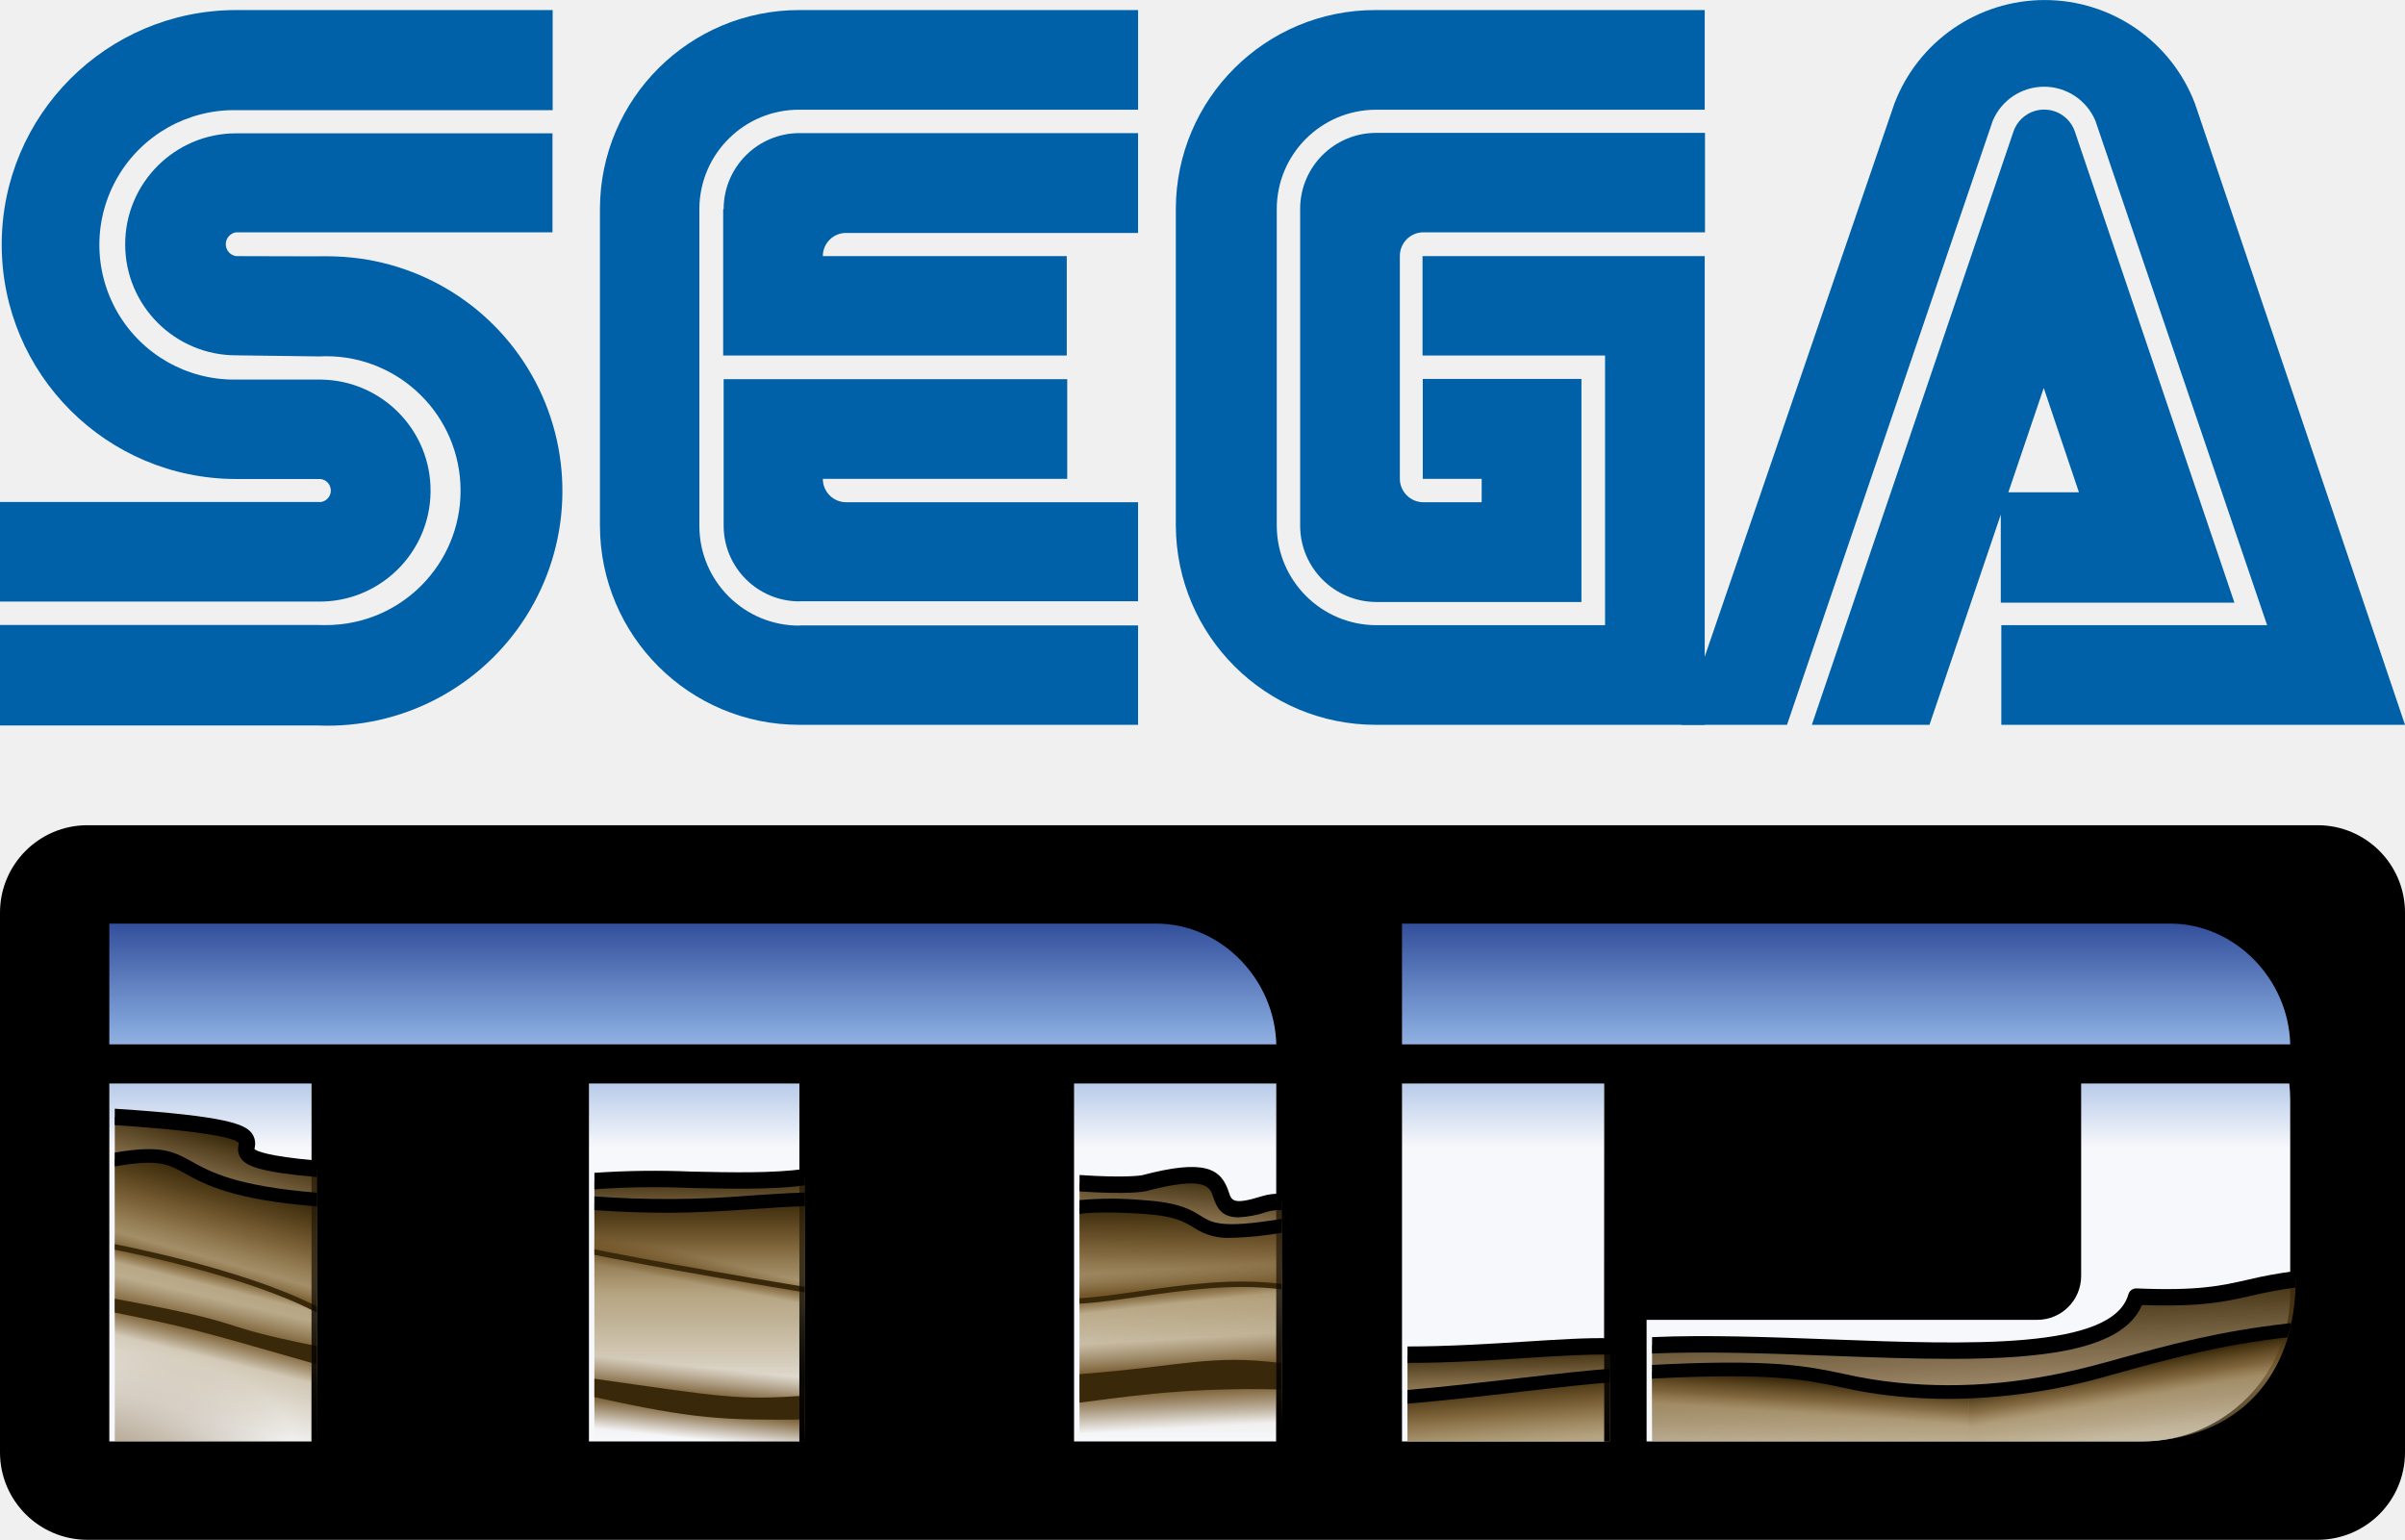
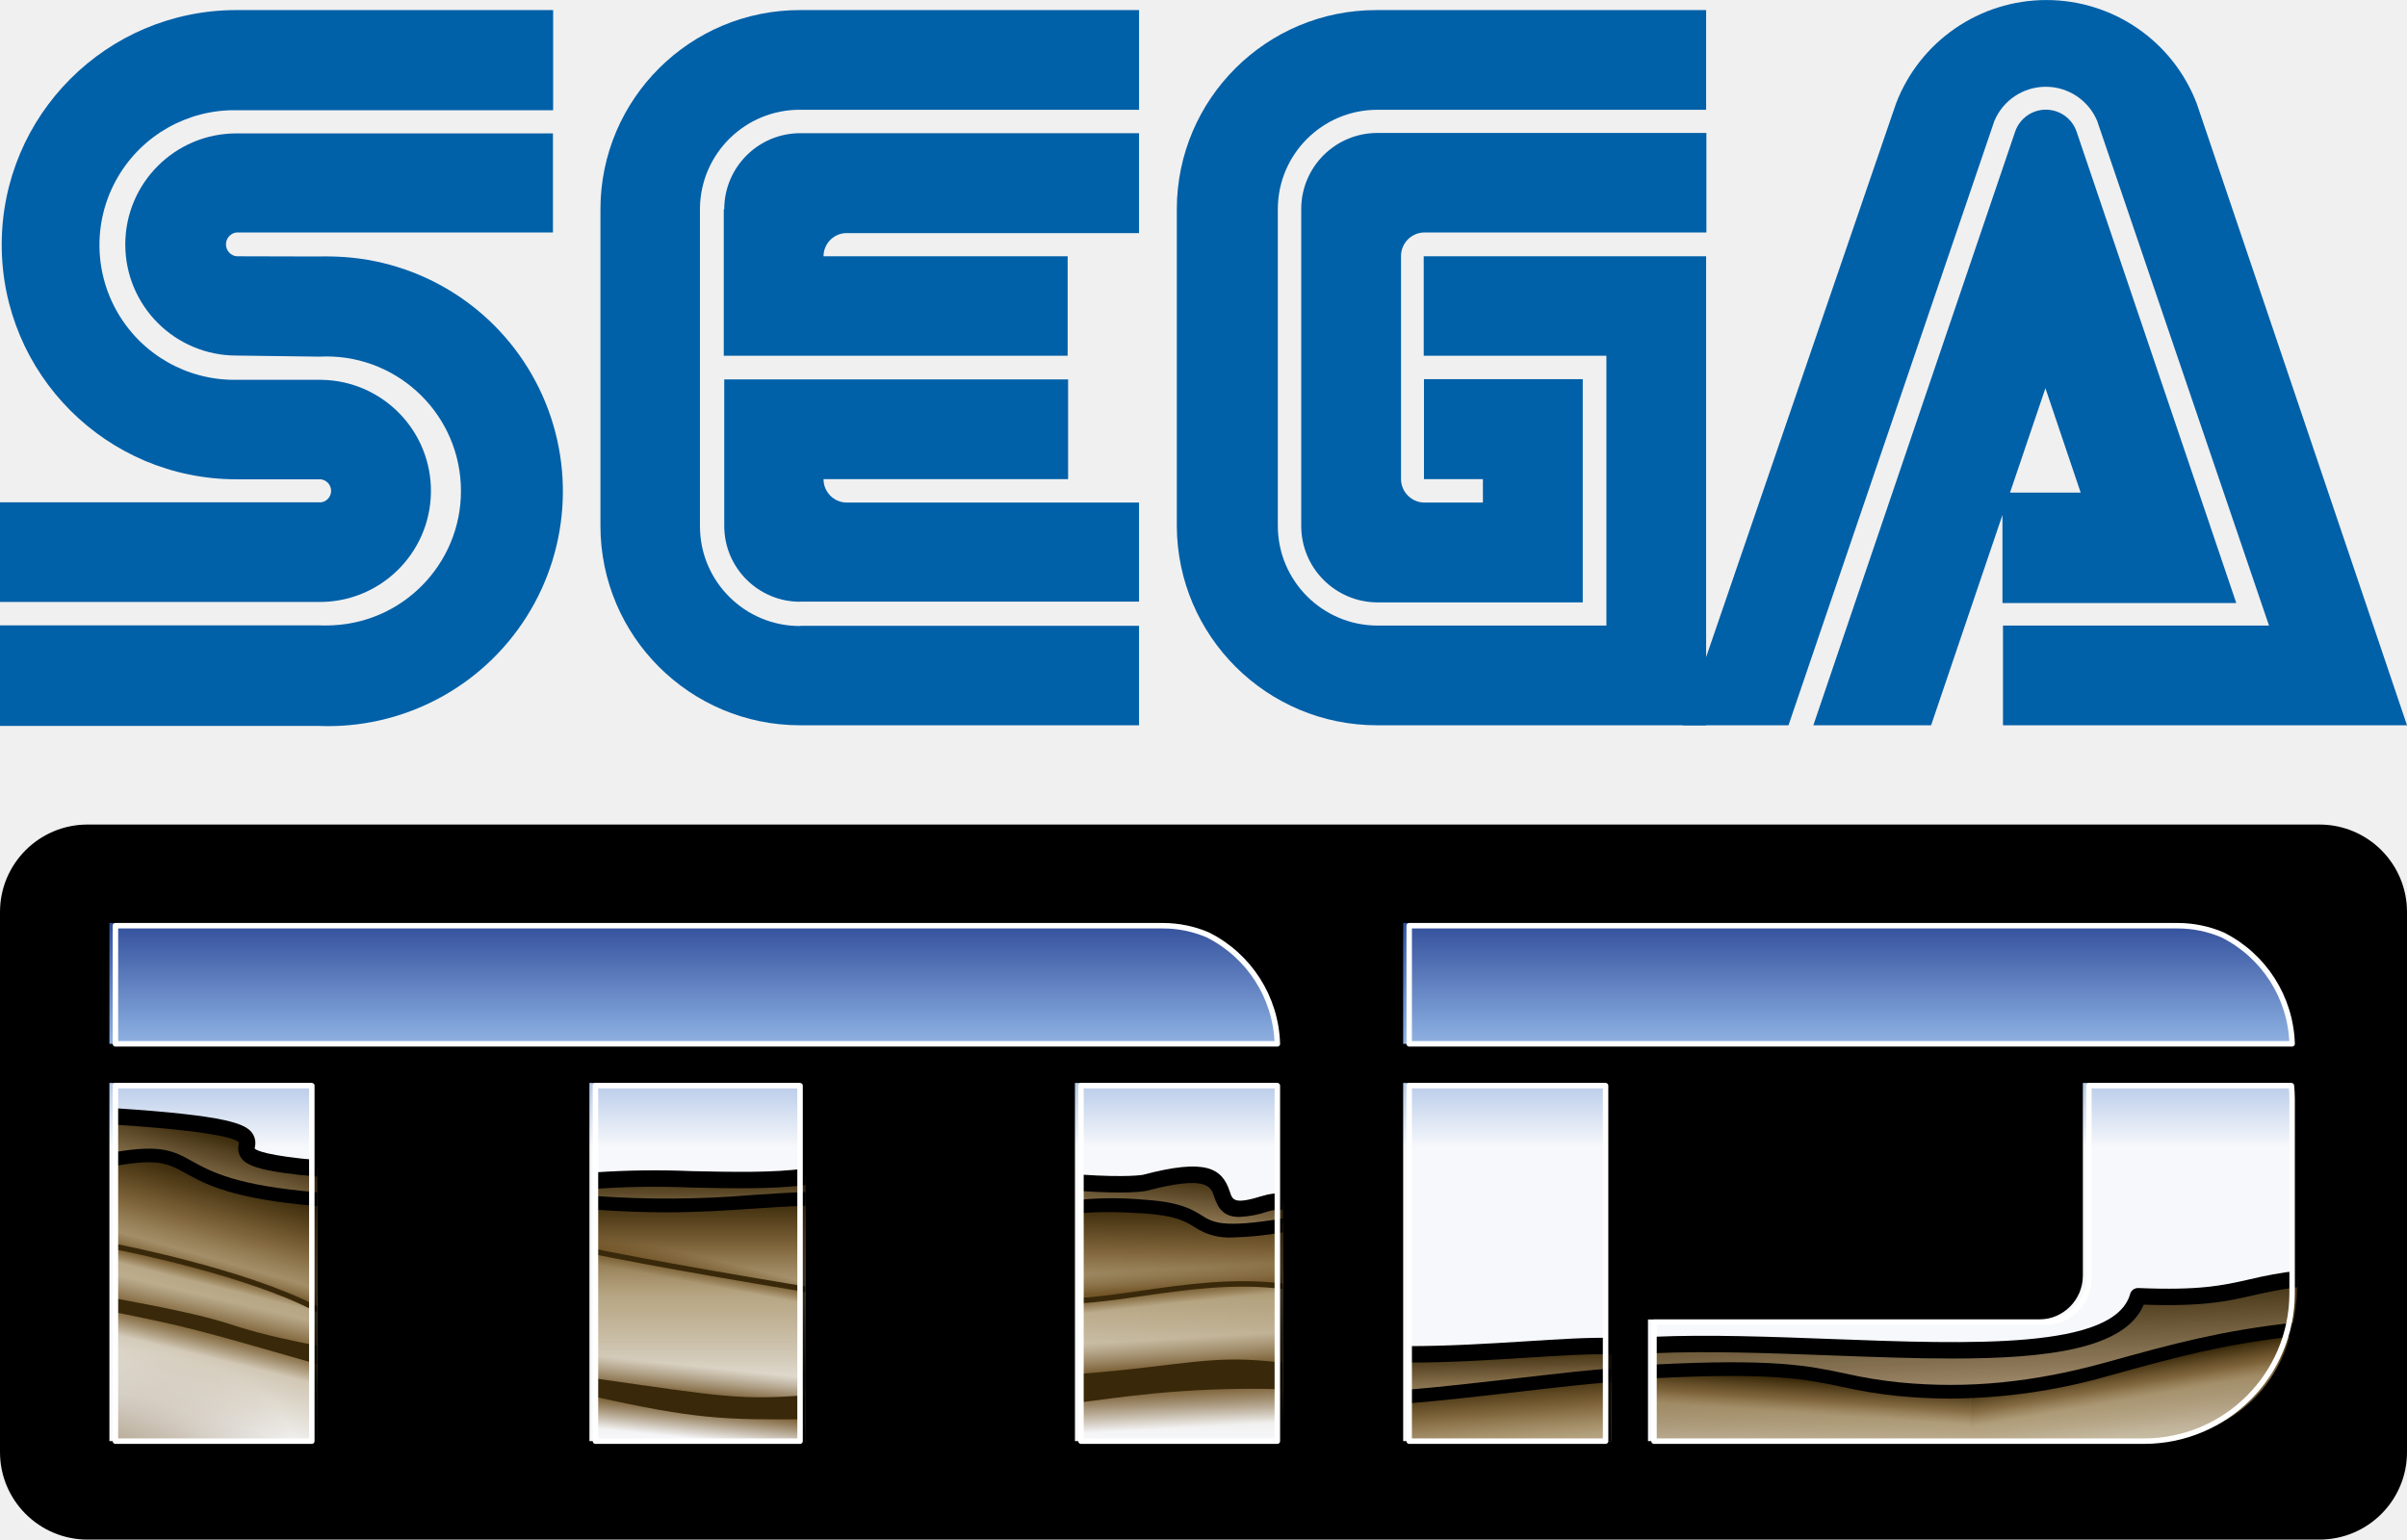
- <svg xmlns="http://www.w3.org/2000/svg" xmlns:xlink="http://www.w3.org/1999/xlink" id="Mega_Drive" data-name="Mega Drive" viewBox="0 0 440 281.741">
+ <svg xmlns="http://www.w3.org/2000/svg" xmlns:xlink="http://www.w3.org/1999/xlink" id="Mega_Drive" data-name="Mega Drive" viewBox="0 0 440 281.524">
  <defs>
-     <linearGradient id="linear-gradient" x1="337.75" y1="263.741" x2="337.75" y2="168.991" gradientUnits="userSpaceOnUse">
+     <linearGradient id="linear-gradient" x1="337.75" y1="263.524" x2="337.75" y2="168.774" gradientUnits="userSpaceOnUse">
      <stop offset="0.42" stop-color="#f7f8fb" />
      <stop offset="0.567" stop-color="#f7f8fb" />
      <stop offset="0.8" stop-color="#81a4da" />
      <stop offset="1" stop-color="#334f9b" />
    </linearGradient>
-     <linearGradient id="linear-gradient-2" x1="360.451" y1="236.037" x2="363.54" y2="295.024" gradientUnits="userSpaceOnUse">
+     <linearGradient id="linear-gradient-2" x1="360.451" y1="235.821" x2="363.54" y2="294.808" gradientUnits="userSpaceOnUse">
      <stop offset="0" stop-color="#39290a" />
      <stop offset="0.3" stop-color="#74572a" stop-opacity="0.7" />
      <stop offset="0.5" stop-color="#a48e61" stop-opacity="0.5" />
      <stop offset="1" stop-color="#a48e61" stop-opacity="0" />
    </linearGradient>
-     <linearGradient id="linear-gradient-3" x1="331.513" y1="252.704" x2="330.665" y2="264.831" gradientUnits="userSpaceOnUse">
+     <linearGradient id="linear-gradient-3" x1="331.513" y1="252.487" x2="330.665" y2="264.614" gradientUnits="userSpaceOnUse">
      <stop offset="0" stop-color="#39290a" />
      <stop offset="0.3" stop-color="#74572a" stop-opacity="0.7" />
      <stop offset="0.5" stop-color="#a48e61" stop-opacity="0.5" />
      <stop offset="1" stop-color="#a48e61" stop-opacity="0.1" />
    </linearGradient>
-     <linearGradient id="linear-gradient-4" x1="388.838" y1="249.706" x2="391.038" y2="262.183" xlink:href="#linear-gradient-3" />
-     <linearGradient id="linear-gradient-5" x1="275.776" y1="247.276" x2="276.706" y2="279.317" gradientUnits="userSpaceOnUse">
+     <linearGradient id="linear-gradient-4" x1="388.838" y1="249.489" x2="391.038" y2="261.966" xlink:href="#linear-gradient-3" />
+     <linearGradient id="linear-gradient-5" x1="275.776" y1="247.059" x2="276.706" y2="279.1" gradientUnits="userSpaceOnUse">
      <stop offset="0" stop-color="#39290a" />
      <stop offset="0.2" stop-color="#74572a" stop-opacity="0.8" />
      <stop offset="0.4" stop-color="#a48e61" stop-opacity="0.6" />
      <stop offset="1" stop-color="#a48e61" stop-opacity="0" />
    </linearGradient>
-     <linearGradient id="linear-gradient-6" x1="275.544" y1="252.813" x2="278.136" y2="281.29" xlink:href="#linear-gradient-5" />
-     <linearGradient id="linear-gradient-7" x1="294" y1="198.241" x2="294" y2="263.741" gradientUnits="userSpaceOnUse">
+     <linearGradient id="linear-gradient-6" x1="275.544" y1="252.596" x2="278.136" y2="281.073" xlink:href="#linear-gradient-5" />
+     <linearGradient id="linear-gradient-7" x1="294" y1="198.024" x2="294" y2="263.524" gradientUnits="userSpaceOnUse">
      <stop offset="0" stop-opacity="0" />
      <stop offset="1" />
    </linearGradient>
-     <linearGradient id="linear-gradient-8" x1="126.75" y1="263.741" x2="126.75" y2="168.991" xlink:href="#linear-gradient" />
-     <linearGradient id="linear-gradient-9" x1="218.371" y1="215.266" x2="214.248" y2="258.476" xlink:href="#linear-gradient-5" />
-     <linearGradient id="linear-gradient-10" x1="216" y1="220.827" x2="216" y2="263.576" xlink:href="#linear-gradient-5" />
-     <linearGradient id="linear-gradient-11" x1="215.794" y1="253.711" x2="216.2" y2="261.287" gradientUnits="userSpaceOnUse">
+     <linearGradient id="linear-gradient-8" x1="126.75" y1="263.524" x2="126.75" y2="168.774" xlink:href="#linear-gradient" />
+     <linearGradient id="linear-gradient-9" x1="218.371" y1="215.049" x2="214.248" y2="258.259" xlink:href="#linear-gradient-5" />
+     <linearGradient id="linear-gradient-10" x1="216" y1="220.61" x2="216" y2="263.359" xlink:href="#linear-gradient-5" />
+     <linearGradient id="linear-gradient-11" x1="215.794" y1="253.494" x2="216.2" y2="261.07" gradientUnits="userSpaceOnUse">
      <stop offset="0" stop-color="#74572a" />
      <stop offset="1" stop-color="#74572a" stop-opacity="0" />
    </linearGradient>
-     <linearGradient id="linear-gradient-12" x1="217.457" y1="250.691" x2="217.109" y2="244.834" xlink:href="#linear-gradient-11" />
-     <linearGradient id="linear-gradient-13" x1="214.486" y1="235.808" x2="214.788" y2="238.559" xlink:href="#linear-gradient-11" />
-     <linearGradient id="linear-gradient-14" x1="217.062" y1="235.852" x2="216.834" y2="232.057" xlink:href="#linear-gradient-11" />
-     <linearGradient id="linear-gradient-15" x1="128" y1="215.366" x2="128" y2="253.575" xlink:href="#linear-gradient-5" />
-     <linearGradient id="linear-gradient-16" x1="128" y1="219.574" x2="128" y2="263.576" xlink:href="#linear-gradient-5" />
-     <linearGradient id="linear-gradient-17" x1="124.366" y1="232.106" x2="125.067" y2="229.211" xlink:href="#linear-gradient-11" />
-     <linearGradient id="linear-gradient-18" x1="130.642" y1="232.679" x2="130.126" y2="235.381" xlink:href="#linear-gradient-11" />
-     <linearGradient id="linear-gradient-19" x1="128.139" y1="257.425" x2="127.489" y2="263.379" xlink:href="#linear-gradient-11" />
-     <linearGradient id="linear-gradient-20" x1="125.145" y1="255.447" x2="125.728" y2="249.849" xlink:href="#linear-gradient-11" />
-     <radialGradient id="radial-gradient" cx="20.91" cy="265.031" fx="0.396" fy="290.18" r="32.726" gradientTransform="translate(0 121.207) scale(1 0.543)" xlink:href="#linear-gradient-11" />
-     <linearGradient id="linear-gradient-21" x1="46.488" y1="209.402" x2="32.762" y2="257.821" xlink:href="#linear-gradient-5" />
-     <linearGradient id="linear-gradient-22" x1="45.455" y1="216.921" x2="32.974" y2="260.948" xlink:href="#linear-gradient-5" />
-     <linearGradient id="linear-gradient-23" x1="42.558" y1="233.567" x2="41.923" y2="236.137" xlink:href="#linear-gradient-11" />
-     <linearGradient id="linear-gradient-24" x1="35.626" y1="232.591" x2="36.464" y2="229.639" xlink:href="#linear-gradient-11" />
-     <linearGradient id="linear-gradient-25" x1="35.019" y1="242.148" x2="36.267" y2="236.829" xlink:href="#linear-gradient-11" />
-     <linearGradient id="linear-gradient-26" x1="41.374" y1="243.904" x2="40.133" y2="248.929" xlink:href="#linear-gradient-11" />
-     <linearGradient id="linear-gradient-27" x1="146.75" y1="198.241" x2="146.75" y2="263.741" xlink:href="#linear-gradient-7" />
-     <linearGradient id="linear-gradient-28" x1="234" y1="198.241" x2="234" y2="263.741" xlink:href="#linear-gradient-7" />
-     <linearGradient id="linear-gradient-29" x1="57.5" y1="198.241" x2="57.5" y2="263.741" xlink:href="#linear-gradient-7" />
+     <linearGradient id="linear-gradient-12" x1="217.457" y1="250.474" x2="217.109" y2="244.618" xlink:href="#linear-gradient-11" />
+     <linearGradient id="linear-gradient-13" x1="214.486" y1="235.592" x2="214.788" y2="238.343" xlink:href="#linear-gradient-11" />
+     <linearGradient id="linear-gradient-14" x1="217.062" y1="235.635" x2="216.834" y2="231.84" xlink:href="#linear-gradient-11" />
+     <linearGradient id="linear-gradient-15" x1="128" y1="215.149" x2="128" y2="253.358" xlink:href="#linear-gradient-5" />
+     <linearGradient id="linear-gradient-16" x1="128" y1="219.357" x2="128" y2="263.359" xlink:href="#linear-gradient-5" />
+     <linearGradient id="linear-gradient-17" x1="124.366" y1="231.889" x2="125.067" y2="228.994" xlink:href="#linear-gradient-11" />
+     <linearGradient id="linear-gradient-18" x1="130.642" y1="232.463" x2="130.126" y2="235.165" xlink:href="#linear-gradient-11" />
+     <linearGradient id="linear-gradient-19" x1="128.139" y1="257.208" x2="127.489" y2="263.163" xlink:href="#linear-gradient-11" />
+     <linearGradient id="linear-gradient-20" x1="125.145" y1="255.23" x2="125.728" y2="249.632" xlink:href="#linear-gradient-11" />
+     <radialGradient id="radial-gradient" cx="20.91" cy="264.814" fx="0.396" fy="289.963" r="32.726" gradientTransform="translate(0 121.108) scale(1 0.543)" xlink:href="#linear-gradient-11" />
+     <linearGradient id="linear-gradient-21" x1="46.488" y1="209.185" x2="32.762" y2="257.604" xlink:href="#linear-gradient-5" />
+     <linearGradient id="linear-gradient-22" x1="45.455" y1="216.704" x2="32.974" y2="260.732" xlink:href="#linear-gradient-5" />
+     <linearGradient id="linear-gradient-23" x1="42.558" y1="233.35" x2="41.923" y2="235.92" xlink:href="#linear-gradient-11" />
+     <linearGradient id="linear-gradient-24" x1="35.626" y1="232.374" x2="36.464" y2="229.422" xlink:href="#linear-gradient-11" />
+     <linearGradient id="linear-gradient-25" x1="35.019" y1="241.931" x2="36.267" y2="236.613" xlink:href="#linear-gradient-11" />
+     <linearGradient id="linear-gradient-26" x1="41.374" y1="243.687" x2="40.133" y2="248.712" xlink:href="#linear-gradient-11" />
+     <linearGradient id="linear-gradient-27" x1="146.75" y1="198.024" x2="146.75" y2="263.524" xlink:href="#linear-gradient-7" />
+     <linearGradient id="linear-gradient-28" x1="234" y1="198.024" x2="234" y2="263.524" xlink:href="#linear-gradient-7" />
+     <linearGradient id="linear-gradient-29" x1="57.5" y1="198.024" x2="57.5" y2="263.524" xlink:href="#linear-gradient-7" />
+     <linearGradient id="linear-gradient-30" x1="257.6" y1="231.024" x2="293.5" y2="231.024" gradientUnits="userSpaceOnUse">
+       <stop offset="0.42" stop-color="#f7f8fb" stop-opacity="0" />
+       <stop offset="0.644" stop-color="#f7f8fb" stop-opacity="0" />
+     </linearGradient>
+     <linearGradient id="linear-gradient-31" x1="302.35" y1="231.024" x2="419" y2="231.024" xlink:href="#linear-gradient-30" />
+     <linearGradient id="linear-gradient-32" x1="257.6" y1="180.074" x2="419" y2="180.074" xlink:href="#linear-gradient-30" />
+     <linearGradient id="linear-gradient-33" x1="197.6" y1="231.024" x2="233.5" y2="231.024" xlink:href="#linear-gradient-30" />
+     <linearGradient id="linear-gradient-34" x1="108.85" y1="231.024" x2="146.25" y2="231.024" xlink:href="#linear-gradient-30" />
+     <linearGradient id="linear-gradient-35" x1="21.1" y1="180.074" x2="233.5" y2="180.074" xlink:href="#linear-gradient-30" />
+     <linearGradient id="linear-gradient-36" x1="21.1" y1="231.024" x2="57" y2="231.024" xlink:href="#linear-gradient-30" />
  </defs>
-   <rect y="150.991" width="440" height="130.75" rx="16" ry="16" />
-   <path d="M256.5,263.741h37v-65.5h-37Zm140.513-94.75H256.5v22.1H419C418.731,179.22,408.945,168.991,397.013,168.991Zm-16.263,29.25v35.25a8.024,8.024,0,0,1-8,8h-71.5v22.25H392a27.079,27.079,0,0,0,27-27v-35.5a27.033,27.033,0,0,0-.172-3Z" fill="url(#linear-gradient)" />
-   <path d="M302.25,246.157c34.167-1.5,84.083,7.084,88.583-8.916,17.119.72,18.334-1.834,29.167-3.167,0,17.667-10.5,29.667-28.917,29.667H302.25Z" fill="url(#linear-gradient-2)" />
-   <path d="M347.125,254.241c-14-1.367-13.375-4.874-44.875-3.25v12.75h57.875v-9.106A96.653,96.653,0,0,1,347.125,254.241Z" fill="url(#linear-gradient-3)" />
-   <path d="M418.91,243.372c-12.892,1.469-21.409,3.777-33.41,7.119a108.723,108.723,0,0,1-25.375,4.144v9.106h30.958C406.047,263.741,415.784,255.819,418.91,243.372Z" fill="url(#linear-gradient-4)" />
-   <path d="M420,232.563l-.184.022a79.957,79.957,0,0,0-8.666,1.587c-4.828,1.1-9,2.043-20.254,1.57a1.5,1.5,0,0,0-1.507,1.092c-2.86,10.171-29.115,9.185-54.506,8.232-11.1-.416-22.569-.847-32.633-.409v3l.065,0c9.956-.437,21.395-.009,32.456.407,7.638.287,15.157.569,22.122.569,17.561,0,31.581-1.8,34.987-9.85,10.844.377,15.264-.624,19.935-1.685A77.831,77.831,0,0,1,420,235.586Z" />
-   <path d="M419.2,242.081l-.435.049c-12.733,1.452-21.065,3.665-33.6,7.157-13.444,3.742-25.491,4.922-37.919,3.71a82.2,82.2,0,0,1-9.918-1.621c-6.724-1.424-13.075-2.771-35.078-1.636v2.5l.064,0c21.725-1.115,27.93.192,34.5,1.583A84.263,84.263,0,0,0,347,255.485c3.207.312,6.389.471,9.573.471a107.654,107.654,0,0,0,29.258-4.261c12.252-3.412,20.454-5.589,32.716-7.02Q418.926,243.41,419.2,242.081Z" />
-   <polygon points="257.5 263.741 257.5 248.053 294.5 246.241 294.5 263.741 257.5 263.741" fill="url(#linear-gradient-5)" />
-   <polygon points="257.5 263.741 257.5 255.374 294.5 251.907 294.5 263.741 257.5 263.741" fill="url(#linear-gradient-6)" />
-   <path d="M278.868,245.487c-6.641.422-14.154.876-21.363.879h0v3h.48c7.144,0,14.539-.471,21.079-.887,6.185-.393,11.533-.729,15.395-.615l1.5.046.091-3-1.5-.045C290.534,244.743,285.129,245.088,278.868,245.487Z" />
-   <path d="M294.5,250.49l-.046,0c-2.9.107-9.229.836-16.555,1.678-6.83.787-14.562,1.677-20.4,2.149v2.509l.1-.008c5.89-.474,13.7-1.372,20.584-2.165,6.936-.8,13.486-1.553,16.315-1.663Z" />
-   <rect x="293.5" y="198.241" width="1" height="65.5" fill="url(#linear-gradient-7)" />
-   <path d="M20,198.241H57v65.5H20Zm87.75,65.5h38.5v-65.5h-38.5Zm88.75,0h37v-65.5h-37Zm15.013-94.75H20v22.1H233.5C233.231,179.22,223.445,168.991,211.513,168.991Z" fill="url(#linear-gradient-8)" />
-   <path d="M231.25,220.324c-14.75,4.583.5-9.75-22-3.825,0,0-2.75.6-11.75-.008v47.25h37V219.928A9.378,9.378,0,0,0,231.25,220.324Z" fill="url(#linear-gradient-9)" />
-   <path d="M197.5,220.866v42.875h37v-39.75C215,227.428,226.375,220.241,197.5,220.866Z" fill="url(#linear-gradient-10)" />
-   <polygon points="197.5 254.116 197.5 263.741 234.5 263.741 234.5 251.366 197.5 254.116" fill="url(#linear-gradient-11)" />
-   <polygon points="197.5 254.116 197.5 198.241 234.5 198.241 234.5 251.366 197.5 254.116" fill="url(#linear-gradient-12)" />
-   <path d="M197.5,238.038c15.689-1.914,26.625-3.863,37-2.612v28.315h-37Z" fill="url(#linear-gradient-13)" />
-   <path d="M197.5,238.038v-39.8h37v37.185C222.375,234.324,216.563,235.71,197.5,238.038Z" fill="url(#linear-gradient-14)" />
-   <path d="M234.5,218.426a10.491,10.491,0,0,0-3.695.465c-5.211,1.62-5.487.776-5.986-.755-1.419-4.353-4.38-6.134-15.878-3.1-.027.006-2.814.54-11.339-.037l-.1-.007v3c8.871.6,11.771.037,12.132-.043,11.024-2.9,11.721-.769,12.334,1.116.743,2.28,1.845,3.671,4.6,3.67a18.207,18.207,0,0,0,5.18-.995,7.914,7.914,0,0,1,2.654-.317l.1.008Z" />
-   <path d="M234.5,223.017l-.2.032c-10.84,1.759-12.509.726-14.622-.583-1.762-1.091-3.956-2.449-10.345-2.859a63.677,63.677,0,0,0-11.833-.025v2.531l.212-.036c.031,0,3.24-.526,11.458.024,5.768.371,7.587,1.5,9.192,2.491a11.3,11.3,0,0,0,6.992,1.894,59.95,59.95,0,0,0,9.146-.939Z" />
-   <path d="M234.5,234.923c-8.982-1.124-17.949.165-25.863,1.3-3.961.57-7.7,1.107-11.137,1.309v1h.029c3.486-.2,7.257-.746,11.25-1.321,7.87-1.132,16.789-2.415,25.659-1.294l.062.008Z" fill="#39290a" />
-   <path d="M197.5,251.431c19.25-1.482,23.833-3.69,37-2.013v4.833c-18.75-.552-31.535,1.8-37,2.383Z" fill="#39290a" />
-   <path d="M108.75,216.116v47.625h38.5V215.366C136.25,216.907,119.375,214.991,108.75,216.116Z" fill="url(#linear-gradient-15)" />
-   <polygon points="108.75 220.259 108.75 263.741 147.25 263.741 147.25 219.574 108.75 220.259" fill="url(#linear-gradient-16)" />
-   <polygon points="108.75 229.084 147.25 235.968 147.25 198.241 108.75 198.241 108.75 229.084" fill="url(#linear-gradient-17)" />
-   <polygon points="108.75 229.324 108.75 263.741 147.25 263.741 147.25 235.968 108.75 229.324" fill="url(#linear-gradient-18)" />
-   <polygon points="108.75 253.657 108.75 263.741 147.25 263.741 147.25 257.824 108.75 253.657" fill="url(#linear-gradient-19)" />
-   <polygon points="108.75 253.657 108.75 198.241 147.25 198.241 147.25 257.824 108.75 253.657" fill="url(#linear-gradient-20)" />
-   <path d="M147.25,213.965l-.012-.085c-5.814.808-13.416.646-20.77.487a159.515,159.515,0,0,0-17.718.227v3.012a153.912,153.912,0,0,1,17.654-.239c7.311.155,14.855.311,20.846-.47Z" />
-   <path d="M147.25,218.2h-.037c-3.357.1-6.446.309-9.717.533a183.842,183.842,0,0,1-28.658.178l-.088-.007v2.507c4.981.349,9.251.483,13.068.483,6.082,0,11.016-.337,15.848-.667,3.234-.221,6.29-.43,9.584-.528Z" />
-   <path d="M108.75,228.573V229.6c1.126.236,12.081,2.5,38.418,6.865l.082.014v-1.013c-27.641-4.584-38.291-6.844-38.4-6.867Z" fill="#39290a" />
-   <path d="M108.75,252.268c23.958,3.431,26.333,3.931,38.5,3.1v4.37c-14.792.126-20.25-.041-38.5-4.118Z" fill="#39290a" />
-   <rect x="21" y="198.241" width="36" height="65.5" fill="url(#radial-gradient)" />
-   <path d="M58,213.866c-29.625-2.625,7.75-6.625-37-9.5v59.375H58Z" fill="url(#linear-gradient-21)" />
-   <path d="M58,219.428c-29.625-2.2-16-9.858-37-7.312v51.625H58Z" fill="url(#linear-gradient-22)" />
-   <path d="M21,228.156s28.5,6.12,37,11.477v24.108H21Z" fill="url(#linear-gradient-23)" />
-   <path d="M21,228.156V198.241H58v41.392S45.063,233.009,21,228.156Z" fill="url(#linear-gradient-24)" />
-   <polygon points="58 198.241 21 198.241 21 239.241 58 247.866 58 198.241" fill="url(#linear-gradient-25)" />
-   <polygon points="21 239.241 21 263.741 58 263.741 58 247.866 21 239.241" fill="url(#linear-gradient-26)" />
-   <path d="M58,212.359c-9.28-.83-11.088-1.774-11.435-2.109.005-.083.024-.213.039-.315a3.191,3.191,0,0,0-.584-2.648c-1.224-1.5-4.155-3.084-24.924-4.418l-.1-.007v3.007c18.571,1.2,22.192,2.591,22.671,3.254a2.376,2.376,0,0,1-.038.39,3.089,3.089,0,0,0,.54,2.556c1.095,1.38,3.767,2.411,13.7,3.291l.132.012Z" />
-   <path d="M58,218.236c-14.794-1.211-19.461-3.793-22.869-5.678-3.393-1.878-5.653-3.12-14.131-1.67v2.535l.214-.038c7.8-1.358,9.539-.393,12.706,1.36,3.616,2,8.567,4.741,23.979,5.992l.1.008Z" />
-   <path d="M21,228.665c1.624.313,24.067,4.72,36.767,11.411L58,240.2v-1.127c-13.288-6.91-36.671-11.363-36.908-11.407L21,227.647Z" fill="#39290a" />
-   <path d="M21,237.634c26.781,4.919,16.406,4.575,37,8.664v3.357c-22.664-6.516-23.937-6.852-37-9.491Z" fill="#39290a" />
-   <rect x="146.25" y="198.241" width="1" height="65.5" fill="url(#linear-gradient-27)" />
-   <rect x="233.5" y="198.241" width="1" height="65.5" fill="url(#linear-gradient-28)" />
-   <rect x="57" y="198.241" width="1" height="65.5" fill="url(#linear-gradient-29)" />
+   <rect y="150.774" width="440" height="130.75" rx="16" ry="16" />
+   <path d="M256.5,263.524h37v-65.5h-37Zm140.513-94.75H256.5v22.1H419C418.731,179,408.945,168.774,397.013,168.774Zm-16.263,29.25v35.25a8.024,8.024,0,0,1-8,8h-71.5v22.25H392a27.079,27.079,0,0,0,27-27v-35.5a27.033,27.033,0,0,0-.172-3Z" fill="url(#linear-gradient)" />
+   <path d="M302.25,245.941c34.167-1.5,84.083,7.083,88.583-8.917,17.119.72,18.334-1.833,29.167-3.167,0,17.667-10.5,29.667-28.917,29.667H302.25Z" fill="url(#linear-gradient-2)" />
+   <path d="M347.125,254.024c-14-1.366-13.375-4.874-44.875-3.25v12.75h57.875v-9.106A96.488,96.488,0,0,1,347.125,254.024Z" fill="url(#linear-gradient-3)" />
+   <path d="M418.91,243.155c-12.892,1.469-21.409,3.777-33.41,7.119a108.671,108.671,0,0,1-25.375,4.144v9.106h30.958C406.047,263.524,415.784,255.6,418.91,243.155Z" fill="url(#linear-gradient-4)" />
+   <path d="M420,232.346l-.184.023a79.47,79.47,0,0,0-8.666,1.587c-4.828,1.095-9,2.043-20.254,1.569a1.5,1.5,0,0,0-1.507,1.093c-2.86,10.171-29.115,9.184-54.506,8.231-11.1-.416-22.569-.847-32.633-.409v3l.065,0c9.956-.436,21.395-.009,32.456.407,7.638.287,15.157.57,22.122.57,17.561,0,31.581-1.8,34.987-9.851,10.844.377,15.264-.624,19.935-1.685A77.6,77.6,0,0,1,420,235.37Z" />
+   <path d="M419.2,241.864l-.435.05c-12.733,1.451-21.065,3.665-33.6,7.156-13.444,3.742-25.491,4.923-37.919,3.71a82.229,82.229,0,0,1-9.918-1.62c-6.724-1.425-13.075-2.772-35.078-1.637v2.5l.064,0c21.725-1.115,27.93.192,34.5,1.583A84.263,84.263,0,0,0,347,255.268c3.207.313,6.389.471,9.573.471a107.654,107.654,0,0,0,29.258-4.261c12.252-3.412,20.454-5.589,32.716-7.02Q418.926,243.2,419.2,241.864Z" />
+   <polygon points="257.5 263.524 257.5 247.837 294.5 246.024 294.5 263.524 257.5 263.524" fill="url(#linear-gradient-5)" />
+   <polygon points="257.5 263.524 257.5 255.157 294.5 251.691 294.5 263.524 257.5 263.524" fill="url(#linear-gradient-6)" />
+   <path d="M278.868,245.27c-6.641.422-14.154.876-21.363.879h0v3h.48c7.144,0,14.539-.471,21.079-.887,6.185-.392,11.533-.728,15.395-.615l1.5.046.091-3-1.5-.045C290.534,244.526,285.129,244.872,278.868,245.27Z" />
+   <path d="M294.5,250.273l-.046,0c-2.9.107-9.229.836-16.555,1.679-6.83.786-14.562,1.677-20.4,2.148v2.509l.1-.008c5.89-.474,13.7-1.372,20.584-2.165,6.936-.8,13.486-1.553,16.315-1.663Z" />
+   <rect x="293.5" y="198.024" width="1" height="65.5" fill="url(#linear-gradient-7)" />
+   <path d="M20,198.024H57v65.5H20Zm87.75,65.5h38.5v-65.5h-38.5Zm88.75,0h37v-65.5h-37Zm15.013-94.75H20v22.1H233.5C233.231,179,223.445,168.774,211.513,168.774Z" fill="url(#linear-gradient-8)" />
+   <path d="M231.25,220.107c-14.75,4.584.5-9.75-22-3.824,0,0-2.75.6-11.75-.009v47.25h37V219.712A9.392,9.392,0,0,0,231.25,220.107Z" fill="url(#linear-gradient-9)" />
+   <path d="M197.5,220.649v42.875h37v-39.75C215,227.212,226.375,220.024,197.5,220.649Z" fill="url(#linear-gradient-10)" />
+   <polygon points="197.5 253.899 197.5 263.524 234.5 263.524 234.5 251.149 197.5 253.899" fill="url(#linear-gradient-11)" />
+   <polygon points="197.5 253.899 197.5 198.024 234.5 198.024 234.5 251.149 197.5 253.899" fill="url(#linear-gradient-12)" />
+   <path d="M197.5,237.821c15.689-1.914,26.625-3.863,37-2.611v28.314h-37Z" fill="url(#linear-gradient-13)" />
+   <path d="M197.5,237.821v-39.8h37V235.21C222.375,234.107,216.563,235.493,197.5,237.821Z" fill="url(#linear-gradient-14)" />
+   <path d="M234.5,218.209a10.54,10.54,0,0,0-3.695.465c-5.211,1.621-5.487.777-5.986-.754-1.419-4.354-4.38-6.134-15.878-3.1-.027.006-2.814.54-11.339-.037l-.1-.007v3.006c8.871.6,11.771.037,12.132-.044,11.024-2.9,11.721-.769,12.334,1.116.743,2.28,1.845,3.671,4.6,3.67a18.171,18.171,0,0,0,5.18-1,7.93,7.93,0,0,1,2.654-.316l.1.007Z" />
+   <path d="M234.5,222.8l-.2.033c-10.84,1.758-12.509.725-14.622-.583-1.762-1.091-3.956-2.45-10.345-2.86a63.782,63.782,0,0,0-11.833-.025V221.9l.212-.036c.031-.005,3.24-.525,11.458.024,5.768.371,7.587,1.5,9.192,2.492a11.3,11.3,0,0,0,6.992,1.893,60.051,60.051,0,0,0,9.146-.938Z" />
+   <path d="M234.5,234.707c-8.982-1.124-17.949.164-25.863,1.3-3.961.57-7.7,1.107-11.137,1.31v1l.029,0c3.486-.2,7.257-.746,11.25-1.32,7.87-1.132,16.789-2.415,25.659-1.294l.062.008Z" fill="#39290a" />
+   <path d="M197.5,251.214c19.25-1.482,23.833-3.69,37-2.012v4.832c-18.75-.552-31.535,1.8-37,2.384Z" fill="#39290a" />
+   <path d="M108.75,215.9v47.625h38.5V215.149C136.25,216.691,119.375,214.774,108.75,215.9Z" fill="url(#linear-gradient-15)" />
+   <polygon points="108.75 220.042 108.75 263.524 147.25 263.524 147.25 219.357 108.75 220.042" fill="url(#linear-gradient-16)" />
+   <polygon points="108.75 228.868 147.25 235.751 147.25 198.024 108.75 198.024 108.75 228.868" fill="url(#linear-gradient-17)" />
+   <polygon points="108.75 229.107 108.75 263.524 147.25 263.524 147.25 235.751 108.75 229.107" fill="url(#linear-gradient-18)" />
+   <polygon points="108.75 253.441 108.75 263.524 147.25 263.524 147.25 257.607 108.75 253.441" fill="url(#linear-gradient-19)" />
+   <polygon points="108.75 253.441 108.75 198.024 147.25 198.024 147.25 257.607 108.75 253.441" fill="url(#linear-gradient-20)" />
+   <path d="M147.25,213.748l-.012-.084c-5.814.807-13.416.645-20.77.486a159.5,159.5,0,0,0-17.718.228v3.011a154.141,154.141,0,0,1,17.654-.239c7.311.156,14.855.312,20.846-.469Z" />
+   <path d="M147.25,217.982h-.037c-3.357.1-6.446.31-9.717.533a183.842,183.842,0,0,1-28.658.178l-.088-.006v2.506c4.981.35,9.251.483,13.068.483,6.082,0,11.016-.337,15.848-.667,3.234-.22,6.29-.429,9.584-.528Z" />
+   <path d="M108.75,228.356v1.023c1.126.236,12.081,2.5,38.418,6.866l.082.013v-1.013c-27.641-4.584-38.291-6.844-38.4-6.866Z" fill="#39290a" />
+   <path d="M108.75,252.051c23.958,3.431,26.333,3.931,38.5,3.1v4.371c-14.792.125-20.25-.042-38.5-4.118Z" fill="#39290a" />
+   <rect x="21" y="198.024" width="36" height="65.5" fill="url(#radial-gradient)" />
+   <path d="M58,213.649c-29.625-2.625,7.75-6.625-37-9.5v59.375H58Z" fill="url(#linear-gradient-21)" />
+   <path d="M58,219.212c-29.625-2.2-16-9.859-37-7.313v51.625H58Z" fill="url(#linear-gradient-22)" />
+   <path d="M21,227.939s28.5,6.12,37,11.477v24.108H21Z" fill="url(#linear-gradient-23)" />
+   <path d="M21,227.939V198.024H58v41.392S45.063,232.792,21,227.939Z" fill="url(#linear-gradient-24)" />
+   <polygon points="58 198.024 21 198.024 21 239.024 58 247.649 58 198.024" fill="url(#linear-gradient-25)" />
+   <polygon points="21 239.024 21 263.524 58 263.524 58 247.649 21 239.024" fill="url(#linear-gradient-26)" />
+   <path d="M58,212.142c-9.28-.83-11.088-1.774-11.435-2.108.005-.083.024-.214.039-.316a3.191,3.191,0,0,0-.584-2.648c-1.224-1.5-4.155-3.084-24.924-4.418l-.1-.006v3.006c18.571,1.2,22.192,2.591,22.671,3.254a2.366,2.366,0,0,1-.038.39,3.089,3.089,0,0,0,.54,2.556c1.095,1.38,3.767,2.411,13.7,3.291l.132.012Z" />
+   <path d="M58,218.019c-14.794-1.21-19.461-3.792-22.869-5.678-3.393-1.878-5.653-3.12-14.131-1.67v2.535l.214-.037c7.8-1.359,9.539-.394,12.706,1.359,3.616,2,8.567,4.741,23.979,5.992l.1.008Z" />
+   <path d="M21,228.448c1.624.313,24.067,4.721,36.767,11.411l.233.123v-1.126c-13.288-6.911-36.671-11.363-36.908-11.408L21,227.43Z" fill="#39290a" />
+   <path d="M21,237.417c26.781,4.92,16.406,4.576,37,8.664v3.358c-22.664-6.517-23.937-6.852-37-9.492Z" fill="#39290a" />
+   <rect x="146.25" y="198.024" width="1" height="65.5" fill="url(#linear-gradient-27)" />
+   <rect x="233.5" y="198.024" width="1" height="65.5" fill="url(#linear-gradient-28)" />
+   <rect x="57" y="198.024" width="1" height="65.5" fill="url(#linear-gradient-29)" />
+   <rect x="257.6" y="198.524" width="35.9" height="65" fill="url(#linear-gradient-30)" />
+   <rect x="257.6" y="198.524" width="35.9" height="65" fill="none" stroke="#fff" stroke-linecap="round" stroke-linejoin="round" />
+   <path d="M419,236.524v-35.5c0-.844-.051-1.676-.129-2.5H381.85v35.25a8.024,8.024,0,0,1-8,8h-71.5v21.75H392A27.079,27.079,0,0,0,419,236.524Z" fill="url(#linear-gradient-31)" />
+   <path d="M419,236.524v-35.5c0-.844-.051-1.676-.129-2.5H381.85v35.25a8.024,8.024,0,0,1-8,8h-71.5v21.75H392A27.079,27.079,0,0,0,419,236.524Z" fill="none" stroke="#fff" stroke-linecap="round" stroke-linejoin="round" />
+   <path d="M257.6,190.874H419a23.023,23.023,0,0,0-12.743-19.934,20.848,20.848,0,0,0-8.144-1.666H257.6Z" fill="url(#linear-gradient-32)" />
+   <path d="M257.6,190.874H419a23.023,23.023,0,0,0-12.743-19.934,20.848,20.848,0,0,0-8.144-1.666H257.6Z" fill="none" stroke="#fff" stroke-linecap="round" stroke-linejoin="round" />
+   <rect x="197.6" y="198.524" width="35.9" height="65" fill="url(#linear-gradient-33)" />
+   <rect x="197.6" y="198.524" width="35.9" height="65" fill="none" stroke="#fff" stroke-linecap="round" stroke-linejoin="round" />
+   <rect x="108.85" y="198.524" width="37.4" height="65" fill="url(#linear-gradient-34)" />
+   <rect x="108.85" y="198.524" width="37.4" height="65" fill="none" stroke="#fff" stroke-linecap="round" stroke-linejoin="round" />
+   <path d="M21.1,190.874H233.5a23.023,23.023,0,0,0-12.743-19.934,20.848,20.848,0,0,0-8.144-1.666H21.1Z" fill="url(#linear-gradient-35)" />
+   <path d="M21.1,190.874H233.5a23.023,23.023,0,0,0-12.743-19.934,20.848,20.848,0,0,0-8.144-1.666H21.1Z" fill="none" stroke="#fff" stroke-linecap="round" stroke-linejoin="round" />
+   <rect x="21.1" y="198.524" width="35.9" height="65" fill="url(#linear-gradient-36)" />
+   <rect x="21.1" y="198.524" width="35.9" height="65" fill="none" stroke="#fff" stroke-linecap="round" stroke-linejoin="round" />
  <path d="M0,132.739H58.143a42.939,42.939,0,1,0,3.41-85.81q-.4-.017-.809-.025c-.869-.027-1.733-.027-2.6,0l-14.929-.039a2.2,2.2,0,0,1,0-4.361h57.864V24.393H43.214a20.311,20.311,0,0,0,0,40.622l15.161.2a24.593,24.593,0,0,1,2.589,49.118c-.208.011-.417.019-.625.025q-.983.039-1.964,0H0v18.385" fill="#0060a8" />
  <path d="M0,110.072H58.218a20.311,20.311,0,0,0,.565-40.618c-.189,0-.377,0-.565,0H43.057a24.652,24.652,0,1,1,.157-49.3h57.9V1.843h-57.9a42.9,42.9,0,0,0,0,85.8h15a2.122,2.122,0,0,1,.577,4.2,2.321,2.321,0,0,1-.577,0H0v18.162" fill="#0060a8" />
  <path d="M146.3,114.472A18.264,18.264,0,0,1,127.95,96.291V38.065A18.228,18.228,0,0,1,146.3,20.072h61.918V1.843H146.3A36.458,36.458,0,0,0,109.76,38.222h0V96.164a36.494,36.494,0,0,0,36.528,36.458h61.926v-18.19H146.3" fill="#0060a8" />
  <path d="M132.393,38.261A13.907,13.907,0,0,1,146.3,24.354h61.914V42.622H154.9a4.24,4.24,0,0,0-4.357,4.118v.125h44.625V65.054H132.306V38.261" fill="#0060a8" />
  <path d="M146.3,110.032a13.863,13.863,0,0,1-13.907-13.82V69.376h62.857v18.24H150.539a4.274,4.274,0,0,0,4.266,4.282h53.409v18.111H146.3" fill="#0060a8" />
  <path d="M251.853,114.393a18.264,18.264,0,0,1-18.268-18.229v-57.9a18.19,18.19,0,0,1,18.189-18.189h60.107V1.843H251.656a36.457,36.457,0,0,0-36.535,36.379h0V96.164a36.61,36.61,0,0,0,36.653,36.458h60.107V46.865H260.256V65.054h33.393v49.339h-41.8" fill="#0060a8" />
  <path d="M237.867,96.164a13.982,13.982,0,0,0,13.907,13.986h37.553V69.336H260.3v18.28h10.776V91.9H260.386a4.321,4.321,0,0,1-4.282-4.282V46.865a4.321,4.321,0,0,1,4.281-4.361h51.544V24.315H251.774a13.907,13.907,0,0,0-13.907,13.907h0V96.164" fill="#0060a8" />
  <path d="M368.366,24.079a5.933,5.933,0,0,1,11.236,0l29.189,86.189H366.049V90.079h14.3l-6.443-19.093-20.9,61.636H331.481L368.366,24.079" fill="#0060a8" />
  <path d="M414.645,114.393h-48.5v18.229H440L401.579,18.972a29.421,29.421,0,0,0-55,0l-38.972,113.65h19.329L364.571,22.115a10.191,10.191,0,0,1,18.779-.039L414.779,114.4" fill="#0060a8" />
</svg>
